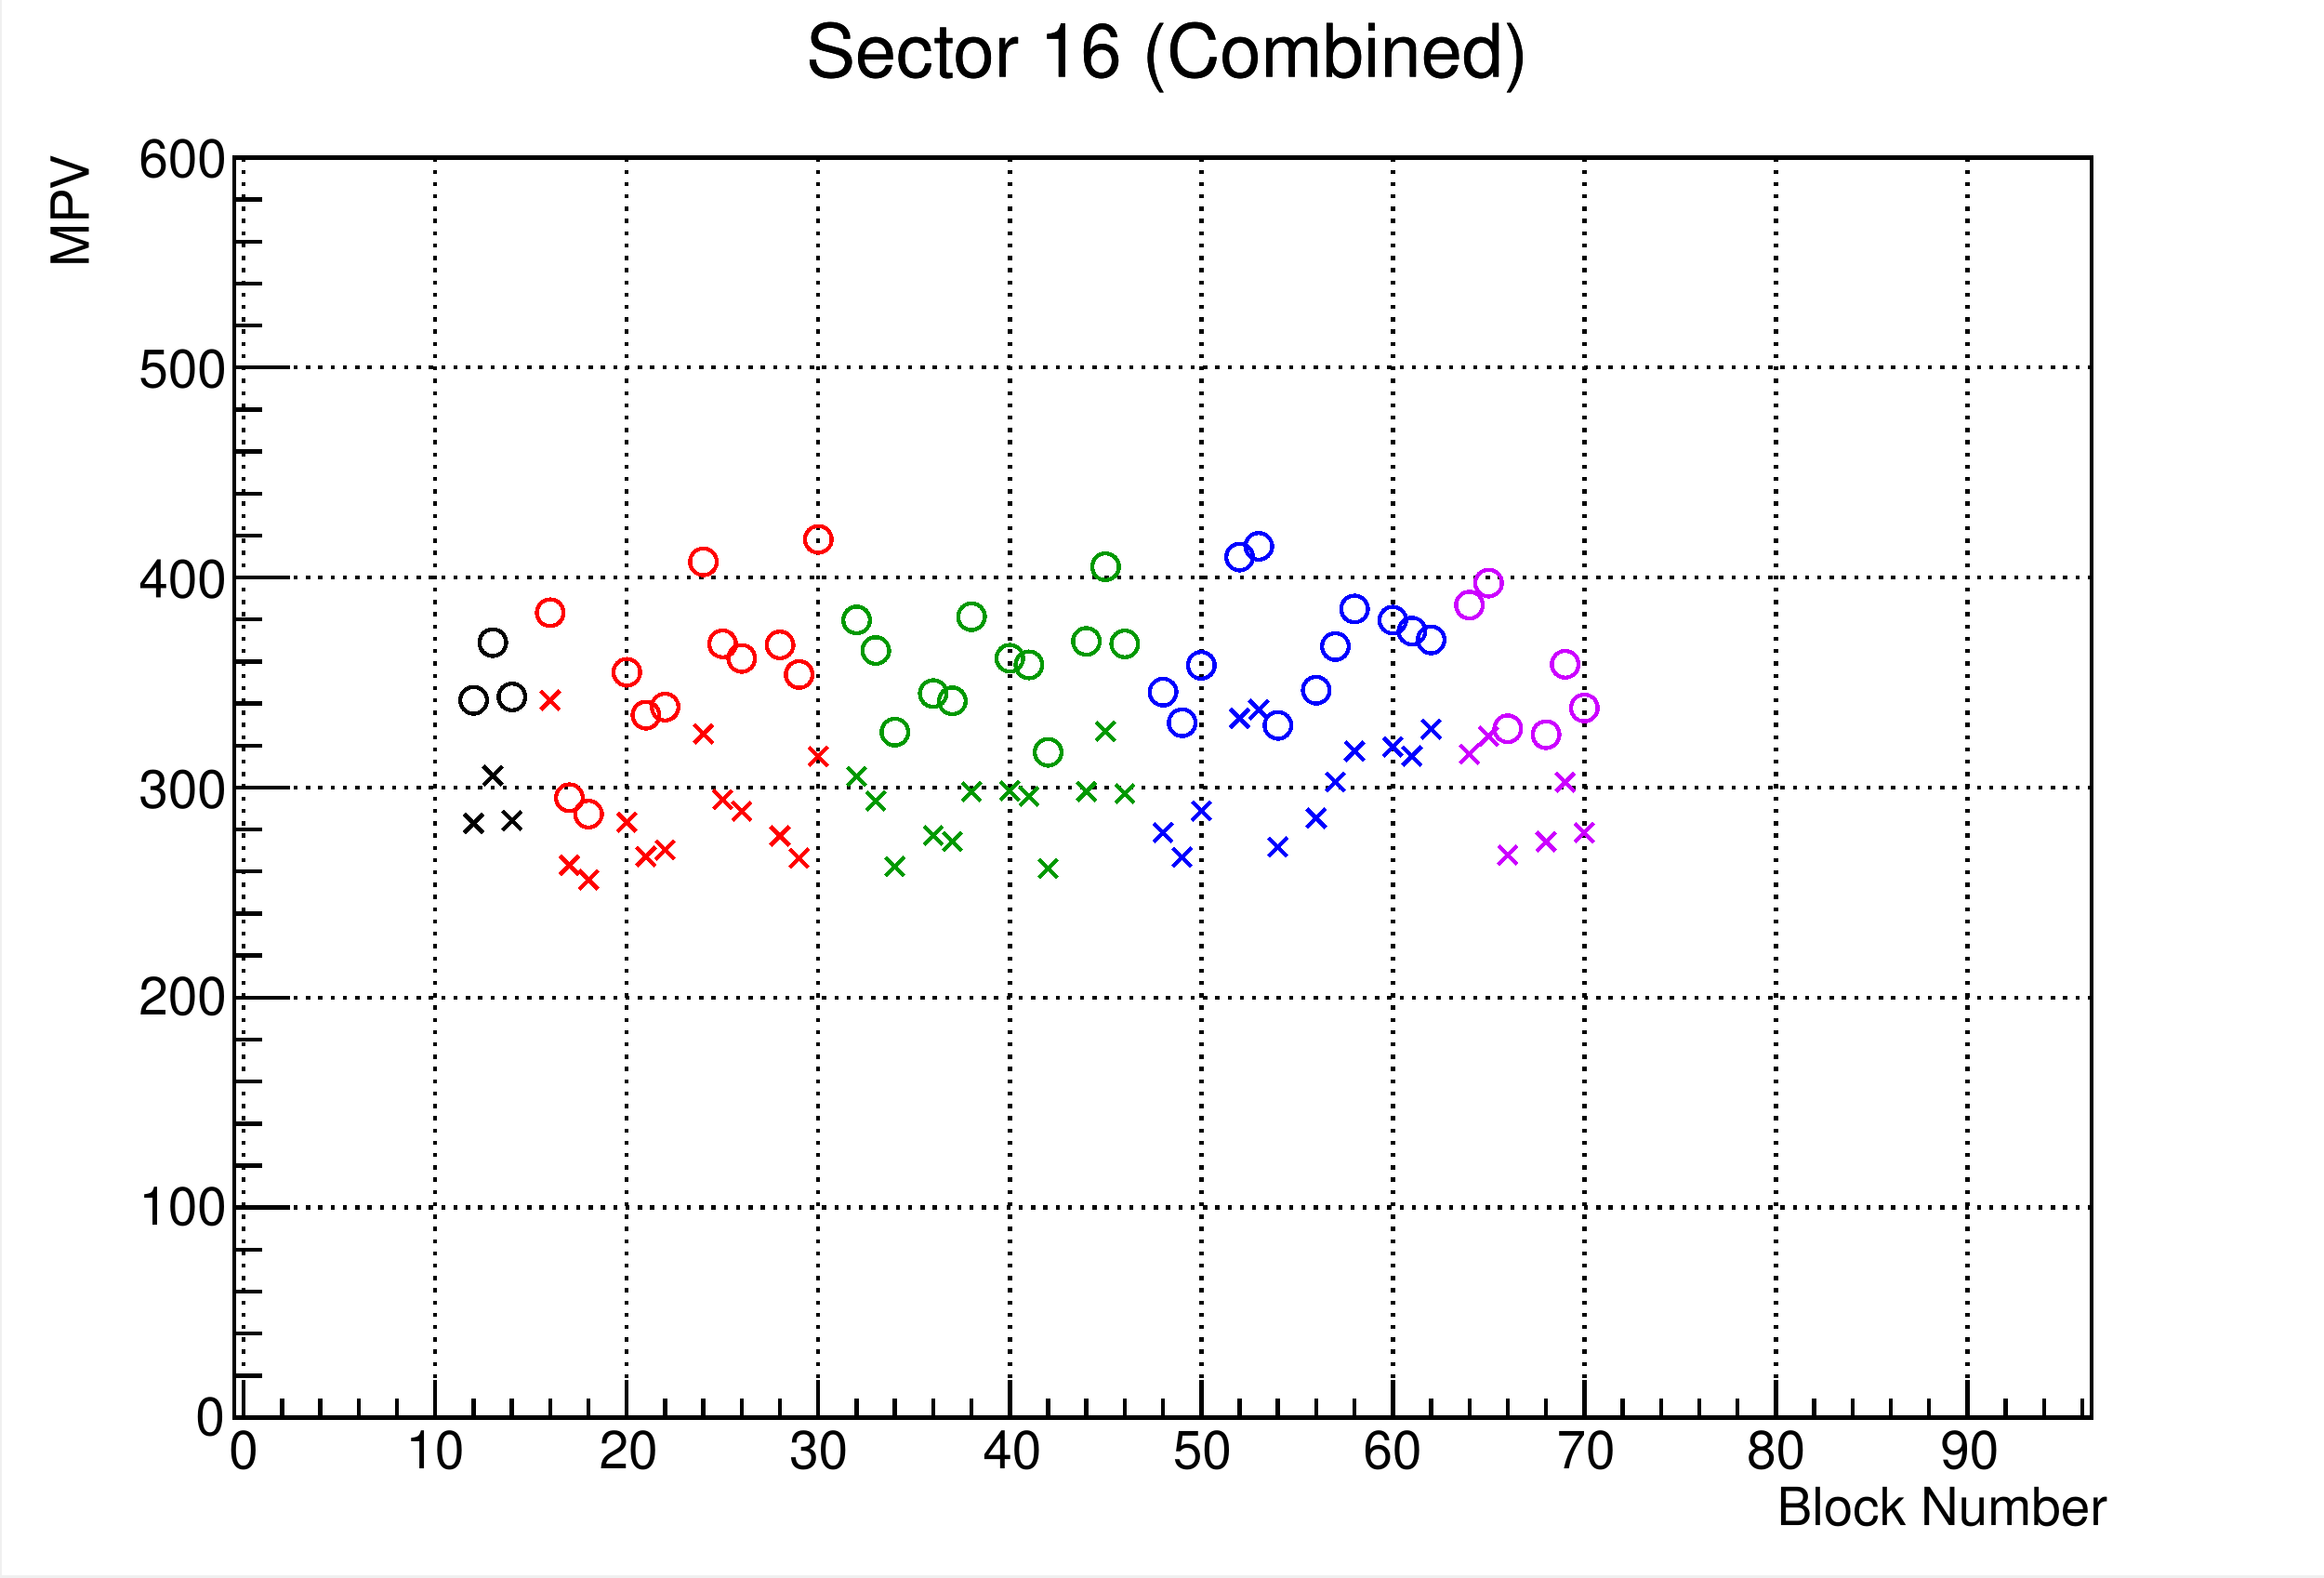
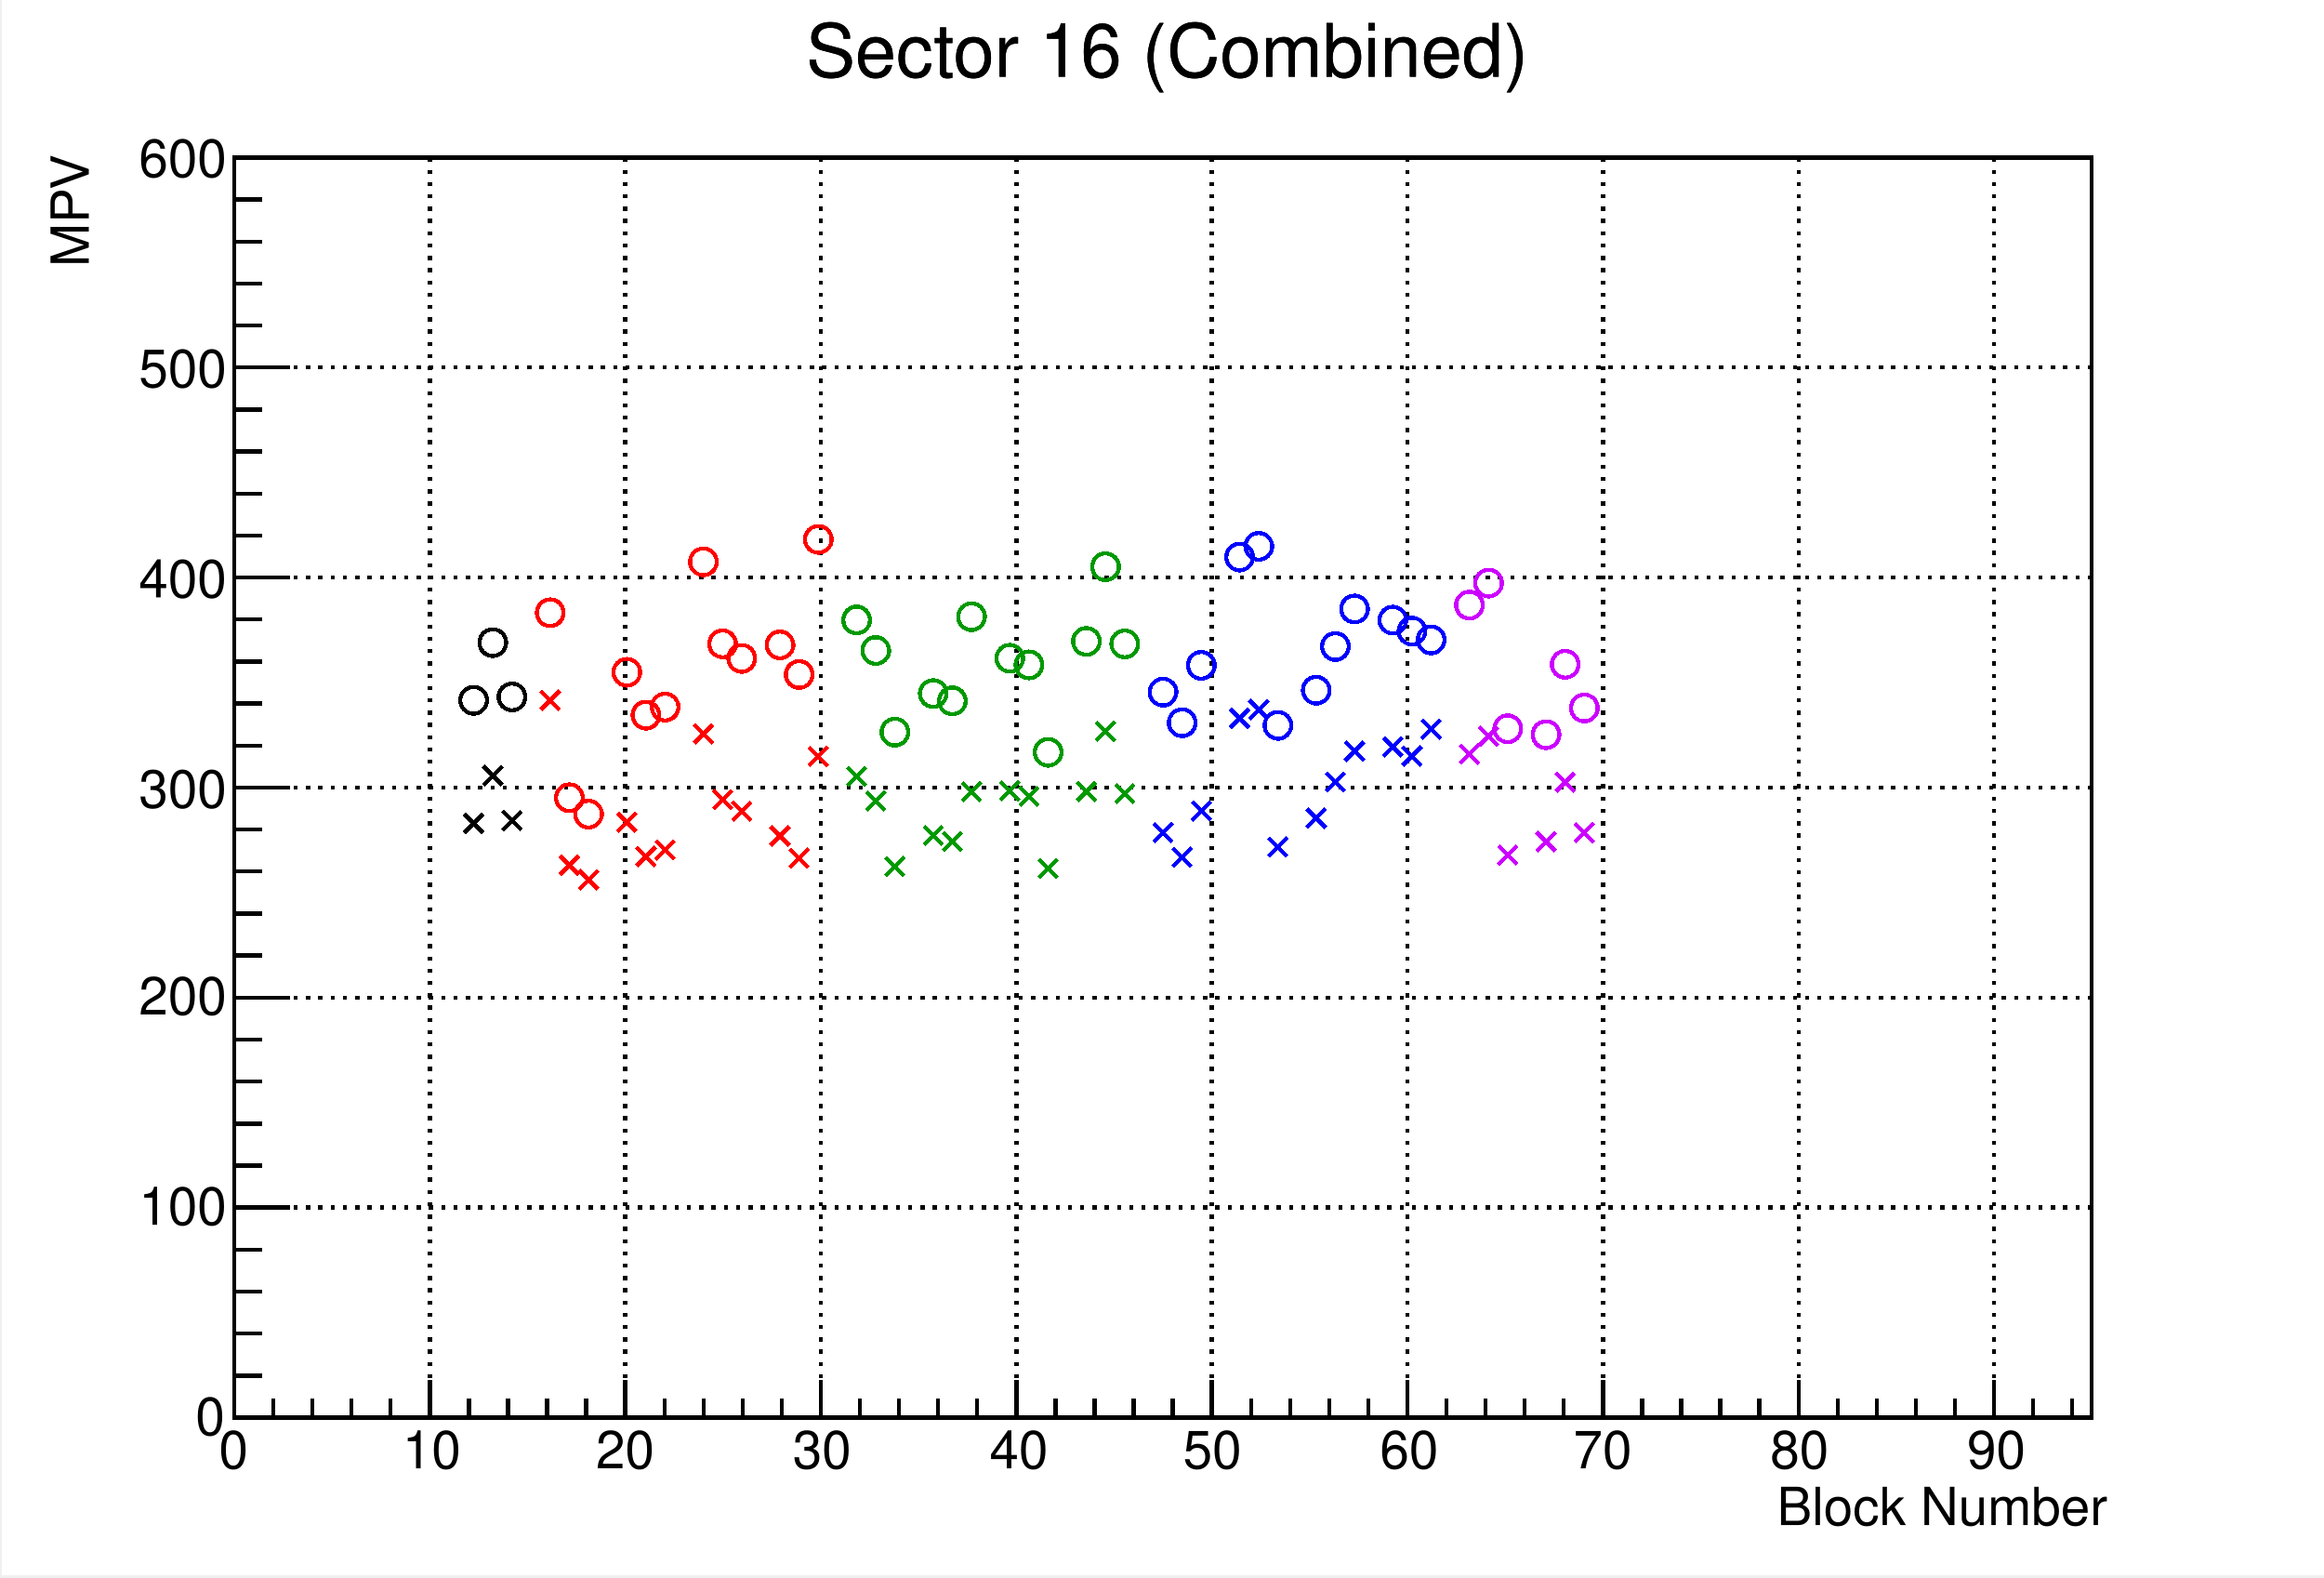
<svg xmlns="http://www.w3.org/2000/svg" width="567.429" height="384.969" viewBox="0 0 567.429 384.969" shape-rendering="crispEdges">
  <defs>
</defs>
  <rect x="0.5" y="0" width="566.929" height="384.469" fill="white" />
  <rect x="57.193" y="38.447" width="453.543" height="307.575" fill="white" />
  <rect x="57.193" y="38.447" width="453.543" height="307.575" fill="none" stroke="black" />
  <path d="M57.193,346.022h 453.543" fill="none" stroke="black" />
-   <path d="M59.531,38.447v 307.575" fill="none" stroke="black" stroke-dasharray=" 1, 2" />
-   <path d="M106.288,38.447v 307.575" fill="none" stroke="black" stroke-dasharray=" 1, 2" />
-   <path d="M153.045,38.447v 307.575" fill="none" stroke="black" stroke-dasharray=" 1, 2" />
-   <path d="M199.802,38.447v 307.575" fill="none" stroke="black" stroke-dasharray=" 1, 2" />
-   <path d="M246.559,38.447v 307.575" fill="none" stroke="black" stroke-dasharray=" 1, 2" />
-   <path d="M293.316,38.447v 307.575" fill="none" stroke="black" stroke-dasharray=" 1, 2" />
-   <path d="M340.073,38.447v 307.575" fill="none" stroke="black" stroke-dasharray=" 1, 2" />
-   <path d="M386.83,38.447v 307.575" fill="none" stroke="black" stroke-dasharray=" 1, 2" />
-   <path d="M433.587,38.447v 307.575" fill="none" stroke="black" stroke-dasharray=" 1, 2" />
-   <path d="M480.344,38.447v 307.575" fill="none" stroke="black" stroke-dasharray=" 1, 2" />
-   <path d="M59.531,38.447v 307.575" fill="none" stroke="black" stroke-dasharray=" 1, 2" />
-   <path d="M480.344,38.447v 307.575" fill="none" stroke="black" stroke-dasharray=" 1, 2" />
+   <path d="M57.193,38.447v 307.575" fill="none" stroke="black" stroke-dasharray=" 1, 2" />
+   <path d="M104.934,38.447v 307.575" fill="none" stroke="black" stroke-dasharray=" 1, 2" />
+   <path d="M152.676,38.447v 307.575" fill="none" stroke="black" stroke-dasharray=" 1, 2" />
+   <path d="M200.417,38.447v 307.575" fill="none" stroke="black" stroke-dasharray=" 1, 2" />
+   <path d="M248.159,38.447v 307.575" fill="none" stroke="black" stroke-dasharray=" 1, 2" />
+   <path d="M295.9,38.447v 307.575" fill="none" stroke="black" stroke-dasharray=" 1, 2" />
+   <path d="M343.641,38.447v 307.575" fill="none" stroke="black" stroke-dasharray=" 1, 2" />
+   <path d="M391.383,38.447v 307.575" fill="none" stroke="black" stroke-dasharray=" 1, 2" />
+   <path d="M439.124,38.447v 307.575" fill="none" stroke="black" stroke-dasharray=" 1, 2" />
+   <path d="M486.866,38.447v 307.575" fill="none" stroke="black" stroke-dasharray=" 1, 2" />
+   <path d="M486.866,38.447v 307.575" fill="none" stroke="black" stroke-dasharray=" 1, 2" />
  <path d="M57.193,346.022v -307.575" fill="none" stroke="black" />
  <path d="M510.736,346.022h -453.543" fill="none" stroke="black" stroke-dasharray=" 1, 2" />
  <path d="M510.736,294.76h -453.543" fill="none" stroke="black" stroke-dasharray=" 1, 2" />
  <path d="M510.736,243.497h -453.543" fill="none" stroke="black" stroke-dasharray=" 1, 2" />
  <path d="M510.736,192.235h -453.543" fill="none" stroke="black" stroke-dasharray=" 1, 2" />
  <path d="M510.736,140.972h -453.543" fill="none" stroke="black" stroke-dasharray=" 1, 2" />
  <path d="M510.736,89.71h -453.543" fill="none" stroke="black" stroke-dasharray=" 1, 2" />
  <path d="M510.736,38.447h -453.543" fill="none" stroke="black" stroke-dasharray=" 1, 2" />
  <path d="M57.193,346.022h 453.543" fill="none" stroke="#000099" />
  <path d="M57.193,346.022h 453.543" fill="none" stroke="black" />
-   <path d="M59.531,336.795v 9.227" fill="none" stroke="black" />
-   <path d="M68.882,341.409v 4.614" fill="none" stroke="black" />
-   <path d="M78.234,341.409v 4.614" fill="none" stroke="black" />
-   <path d="M87.585,341.409v 4.614" fill="none" stroke="black" />
-   <path d="M96.936,341.409v 4.614" fill="none" stroke="black" />
-   <path d="M106.288,336.795v 9.227" fill="none" stroke="black" />
-   <path d="M115.639,341.409v 4.614" fill="none" stroke="black" />
-   <path d="M124.991,341.409v 4.614" fill="none" stroke="black" />
-   <path d="M134.342,341.409v 4.614" fill="none" stroke="black" />
-   <path d="M143.693,341.409v 4.614" fill="none" stroke="black" />
-   <path d="M153.045,336.795v 9.227" fill="none" stroke="black" />
-   <path d="M162.396,341.409v 4.614" fill="none" stroke="black" />
-   <path d="M171.748,341.409v 4.614" fill="none" stroke="black" />
-   <path d="M181.099,341.409v 4.614" fill="none" stroke="black" />
-   <path d="M190.45,341.409v 4.614" fill="none" stroke="black" />
-   <path d="M199.802,336.795v 9.227" fill="none" stroke="black" />
-   <path d="M209.153,341.409v 4.614" fill="none" stroke="black" />
-   <path d="M218.505,341.409v 4.614" fill="none" stroke="black" />
-   <path d="M227.856,341.409v 4.614" fill="none" stroke="black" />
-   <path d="M237.208,341.409v 4.614" fill="none" stroke="black" />
-   <path d="M246.559,336.795v 9.227" fill="none" stroke="black" />
-   <path d="M255.91,341.409v 4.614" fill="none" stroke="black" />
-   <path d="M265.262,341.409v 4.614" fill="none" stroke="black" />
-   <path d="M274.613,341.409v 4.614" fill="none" stroke="black" />
-   <path d="M283.965,341.409v 4.614" fill="none" stroke="black" />
-   <path d="M293.316,336.795v 9.227" fill="none" stroke="black" />
-   <path d="M302.667,341.409v 4.614" fill="none" stroke="black" />
-   <path d="M312.019,341.409v 4.614" fill="none" stroke="black" />
-   <path d="M321.37,341.409v 4.614" fill="none" stroke="black" />
-   <path d="M330.722,341.409v 4.614" fill="none" stroke="black" />
-   <path d="M340.073,336.795v 9.227" fill="none" stroke="black" />
-   <path d="M349.424,341.409v 4.614" fill="none" stroke="black" />
-   <path d="M358.776,341.409v 4.614" fill="none" stroke="black" />
-   <path d="M368.127,341.409v 4.614" fill="none" stroke="black" />
-   <path d="M377.479,341.409v 4.614" fill="none" stroke="black" />
-   <path d="M386.83,336.795v 9.227" fill="none" stroke="black" />
-   <path d="M396.181,341.409v 4.614" fill="none" stroke="black" />
-   <path d="M405.533,341.409v 4.614" fill="none" stroke="black" />
-   <path d="M414.884,341.409v 4.614" fill="none" stroke="black" />
-   <path d="M424.236,341.409v 4.614" fill="none" stroke="black" />
-   <path d="M433.587,336.795v 9.227" fill="none" stroke="black" />
-   <path d="M442.939,341.409v 4.614" fill="none" stroke="black" />
-   <path d="M452.29,341.409v 4.614" fill="none" stroke="black" />
-   <path d="M461.641,341.409v 4.614" fill="none" stroke="black" />
-   <path d="M470.993,341.409v 4.614" fill="none" stroke="black" />
-   <path d="M480.344,336.795v 9.227" fill="none" stroke="black" />
-   <path d="M59.531,336.795v 9.227" fill="none" stroke="black" />
-   <path d="M480.344,336.795v 9.227" fill="none" stroke="black" />
-   <path d="M489.696,341.409v 4.614" fill="none" stroke="black" />
-   <path d="M499.047,341.409v 4.614" fill="none" stroke="black" />
-   <path d="M508.398,341.409v 4.614" fill="none" stroke="black" />
-   <text xml:space="preserve" x="55.89" y="358.403" fill="black" font-size="12.845" font-family="Helvetica">0</text>
-   <text xml:space="preserve" x="99.061" y="358.403" fill="black" font-size="12.845" font-family="Helvetica">10</text>
-   <text xml:space="preserve" x="146.305" y="358.403" fill="black" font-size="12.845" font-family="Helvetica">20</text>
-   <text xml:space="preserve" x="192.735" y="358.403" fill="black" font-size="12.845" font-family="Helvetica">30</text>
-   <text xml:space="preserve" x="239.979" y="358.403" fill="black" font-size="12.845" font-family="Helvetica">40</text>
-   <text xml:space="preserve" x="286.408" y="358.403" fill="black" font-size="12.845" font-family="Helvetica">50</text>
-   <text xml:space="preserve" x="332.838" y="358.403" fill="black" font-size="12.845" font-family="Helvetica">60</text>
-   <text xml:space="preserve" x="380.082" y="358.403" fill="black" font-size="12.845" font-family="Helvetica">70</text>
-   <text xml:space="preserve" x="426.511" y="358.403" fill="black" font-size="12.845" font-family="Helvetica">80</text>
-   <text xml:space="preserve" x="473.755" y="358.403" fill="black" font-size="12.845" font-family="Helvetica">90</text>
+   <path d="M57.193,336.795v 9.227" fill="none" stroke="black" />
+   <path d="M66.741,341.409v 4.614" fill="none" stroke="black" />
+   <path d="M76.29,341.409v 4.614" fill="none" stroke="black" />
+   <path d="M85.838,341.409v 4.614" fill="none" stroke="black" />
+   <path d="M95.386,341.409v 4.614" fill="none" stroke="black" />
+   <path d="M104.934,336.795v 9.227" fill="none" stroke="black" />
+   <path d="M114.483,341.409v 4.614" fill="none" stroke="black" />
+   <path d="M124.031,341.409v 4.614" fill="none" stroke="black" />
+   <path d="M133.579,341.409v 4.614" fill="none" stroke="black" />
+   <path d="M143.127,341.409v 4.614" fill="none" stroke="black" />
+   <path d="M152.676,336.795v 9.227" fill="none" stroke="black" />
+   <path d="M162.224,341.409v 4.614" fill="none" stroke="black" />
+   <path d="M171.772,341.409v 4.614" fill="none" stroke="black" />
+   <path d="M181.321,341.409v 4.614" fill="none" stroke="black" />
+   <path d="M190.869,341.409v 4.614" fill="none" stroke="black" />
+   <path d="M200.417,336.795v 9.227" fill="none" stroke="black" />
+   <path d="M209.965,341.409v 4.614" fill="none" stroke="black" />
+   <path d="M219.514,341.409v 4.614" fill="none" stroke="black" />
+   <path d="M229.062,341.409v 4.614" fill="none" stroke="black" />
+   <path d="M238.61,341.409v 4.614" fill="none" stroke="black" />
+   <path d="M248.159,336.795v 9.227" fill="none" stroke="black" />
+   <path d="M257.707,341.409v 4.614" fill="none" stroke="black" />
+   <path d="M267.255,341.409v 4.614" fill="none" stroke="black" />
+   <path d="M276.803,341.409v 4.614" fill="none" stroke="black" />
+   <path d="M286.352,341.409v 4.614" fill="none" stroke="black" />
+   <path d="M295.9,336.795v 9.227" fill="none" stroke="black" />
+   <path d="M305.448,341.409v 4.614" fill="none" stroke="black" />
+   <path d="M314.996,341.409v 4.614" fill="none" stroke="black" />
+   <path d="M324.545,341.409v 4.614" fill="none" stroke="black" />
+   <path d="M334.093,341.409v 4.614" fill="none" stroke="black" />
+   <path d="M343.641,336.795v 9.227" fill="none" stroke="black" />
+   <path d="M353.19,341.409v 4.614" fill="none" stroke="black" />
+   <path d="M362.738,341.409v 4.614" fill="none" stroke="black" />
+   <path d="M372.286,341.409v 4.614" fill="none" stroke="black" />
+   <path d="M381.834,341.409v 4.614" fill="none" stroke="black" />
+   <path d="M391.383,336.795v 9.227" fill="none" stroke="black" />
+   <path d="M400.931,341.409v 4.614" fill="none" stroke="black" />
+   <path d="M410.479,341.409v 4.614" fill="none" stroke="black" />
+   <path d="M420.028,341.409v 4.614" fill="none" stroke="black" />
+   <path d="M429.576,341.409v 4.614" fill="none" stroke="black" />
+   <path d="M439.124,336.795v 9.227" fill="none" stroke="black" />
+   <path d="M448.672,341.409v 4.614" fill="none" stroke="black" />
+   <path d="M458.221,341.409v 4.614" fill="none" stroke="black" />
+   <path d="M467.769,341.409v 4.614" fill="none" stroke="black" />
+   <path d="M477.317,341.409v 4.614" fill="none" stroke="black" />
+   <path d="M486.866,336.795v 9.227" fill="none" stroke="black" />
+   <path d="M486.866,336.795v 9.227" fill="none" stroke="black" />
+   <path d="M496.414,341.409v 4.614" fill="none" stroke="black" />
+   <path d="M505.962,341.409v 4.614" fill="none" stroke="black" />
+   <text xml:space="preserve" x="53.446" y="358.403" fill="black" font-size="12.845" font-family="Helvetica">0</text>
+   <text xml:space="preserve" x="98.246" y="358.403" fill="black" font-size="12.845" font-family="Helvetica">10</text>
+   <text xml:space="preserve" x="145.49" y="358.403" fill="black" font-size="12.845" font-family="Helvetica">20</text>
+   <text xml:space="preserve" x="193.549" y="358.403" fill="black" font-size="12.845" font-family="Helvetica">30</text>
+   <text xml:space="preserve" x="241.608" y="358.403" fill="black" font-size="12.845" font-family="Helvetica">40</text>
+   <text xml:space="preserve" x="288.852" y="358.403" fill="black" font-size="12.845" font-family="Helvetica">50</text>
+   <text xml:space="preserve" x="336.911" y="358.403" fill="black" font-size="12.845" font-family="Helvetica">60</text>
+   <text xml:space="preserve" x="384.155" y="358.403" fill="black" font-size="12.845" font-family="Helvetica">70</text>
+   <text xml:space="preserve" x="432.213" y="358.403" fill="black" font-size="12.845" font-family="Helvetica">80</text>
+   <text xml:space="preserve" x="480.272" y="358.403" fill="black" font-size="12.845" font-family="Helvetica">90</text>
  <text xml:space="preserve" x="433.842" y="372.251" fill="black" font-size="12.845" font-family="Helvetica">Block Number</text>
  <path d="M57.193,346.022v -307.575" fill="none" stroke="black" />
  <path d="M70.799,346.022h -13.606" fill="none" stroke="black" />
  <path d="M63.996,335.77h -6.803" fill="none" stroke="black" />
  <path d="M63.996,325.517h -6.803" fill="none" stroke="black" />
  <path d="M63.996,315.265h -6.803" fill="none" stroke="black" />
  <path d="M63.996,305.012h -6.803" fill="none" stroke="black" />
  <path d="M70.799,294.76h -13.606" fill="none" stroke="black" />
  <path d="M63.996,284.507h -6.803" fill="none" stroke="black" />
  <path d="M63.996,274.255h -6.803" fill="none" stroke="black" />
  <path d="M63.996,264.002h -6.803" fill="none" stroke="black" />
  <path d="M63.996,253.75h -6.803" fill="none" stroke="black" />
  <path d="M70.799,243.497h -13.606" fill="none" stroke="black" />
  <path d="M63.996,233.245h -6.803" fill="none" stroke="black" />
  <path d="M63.996,222.992h -6.803" fill="none" stroke="black" />
  <path d="M63.996,212.74h -6.803" fill="none" stroke="black" />
  <path d="M63.996,202.487h -6.803" fill="none" stroke="black" />
  <path d="M70.799,192.235h -13.606" fill="none" stroke="black" />
  <path d="M63.996,181.982h -6.803" fill="none" stroke="black" />
  <path d="M63.996,171.73h -6.803" fill="none" stroke="black" />
  <path d="M63.996,161.477h -6.803" fill="none" stroke="black" />
  <path d="M63.996,151.225h -6.803" fill="none" stroke="black" />
  <path d="M70.799,140.972h -13.606" fill="none" stroke="black" />
  <path d="M63.996,130.72h -6.803" fill="none" stroke="black" />
  <path d="M63.996,120.467h -6.803" fill="none" stroke="black" />
  <path d="M63.996,110.215h -6.803" fill="none" stroke="black" />
  <path d="M63.996,99.962h -6.803" fill="none" stroke="black" />
  <path d="M70.799,89.71h -13.606" fill="none" stroke="black" />
  <path d="M63.996,79.457h -6.803" fill="none" stroke="black" />
  <path d="M63.996,69.204h -6.803" fill="none" stroke="black" />
  <path d="M63.996,58.952h -6.803" fill="none" stroke="black" />
  <path d="M63.996,48.699h -6.803" fill="none" stroke="black" />
  <path d="M70.799,38.447h -13.606" fill="none" stroke="black" />
  <text xml:space="preserve" x="47.744" y="350.258" fill="black" font-size="12.845" font-family="Helvetica">0</text>
  <text xml:space="preserve" x="33.897" y="298.941" fill="black" font-size="12.845" font-family="Helvetica">100</text>
  <text xml:space="preserve" x="33.897" y="247.624" fill="black" font-size="12.845" font-family="Helvetica">200</text>
  <text xml:space="preserve" x="33.897" y="197.122" fill="black" font-size="12.845" font-family="Helvetica">300</text>
  <text xml:space="preserve" x="33.897" y="145.805" fill="black" font-size="12.845" font-family="Helvetica">400</text>
  <text xml:space="preserve" x="33.897" y="94.488" fill="black" font-size="12.845" font-family="Helvetica">500</text>
  <text xml:space="preserve" x="33.897" y="43.171" fill="black" font-size="12.845" font-family="Helvetica">600</text>
  <g transform="rotate(-90,21.6784,65.1643)">
    <text xml:space="preserve" x="21.678" y="65.164" fill="black" font-size="12.845" font-family="Helvetica">MPV</text>
  </g>
  <text xml:space="preserve" x="196.807" y="18.735" fill="black" font-size="18.032" font-family="Helvetica">Sector 16 (Combined)</text>
  <g stroke="black" stroke-width="1" fill="none">
    <circle cx="115.639" cy="170.942" r="3.258" />
  </g>
  <g stroke="black" stroke-width="1" fill="none">
    <circle cx="120.315" cy="156.854" r="3.258" />
  </g>
  <g stroke="black" stroke-width="1" fill="none">
    <circle cx="124.991" cy="170.113" r="3.258" />
  </g>
  <g stroke="black" stroke-width="1" fill="none">
    <line x1="113.336" y1="198.692" x2="117.943" y2="203.299" />
    <line x1="113.336" y1="203.299" x2="117.943" y2="198.692" />
  </g>
  <g stroke="black" stroke-width="1" fill="none">
    <line x1="118.011" y1="187.021" x2="122.618" y2="191.628" />
    <line x1="118.011" y1="191.628" x2="122.618" y2="187.021" />
  </g>
  <g stroke="black" stroke-width="1" fill="none">
    <line x1="122.687" y1="198.005" x2="127.294" y2="202.612" />
    <line x1="122.687" y1="202.612" x2="127.294" y2="198.005" />
  </g>
  <g stroke="#ff0000" stroke-width="1" fill="none">
    <circle cx="134.342" cy="149.555" r="3.258" />
  </g>
  <g stroke="#ff0000" stroke-width="1" fill="none">
    <circle cx="139.018" cy="194.716" r="3.258" />
  </g>
  <g stroke="#ff0000" stroke-width="1" fill="none">
    <circle cx="143.693" cy="198.713" r="3.258" />
  </g>
  <g stroke="#ff0000" stroke-width="1" fill="none">
    <circle cx="153.045" cy="164.097" r="3.258" />
  </g>
  <g stroke="#ff0000" stroke-width="1" fill="none">
    <circle cx="157.721" cy="174.557" r="3.258" />
  </g>
  <g stroke="#ff0000" stroke-width="1" fill="none">
    <circle cx="162.396" cy="172.59" r="3.258" />
  </g>
  <g stroke="#ff0000" stroke-width="1" fill="none">
    <circle cx="171.748" cy="137.124" r="3.258" />
  </g>
  <g stroke="#ff0000" stroke-width="1" fill="none">
    <circle cx="176.423" cy="157.158" r="3.258" />
  </g>
  <g stroke="#ff0000" stroke-width="1" fill="none">
    <circle cx="181.099" cy="160.704" r="3.258" />
  </g>
  <g stroke="#ff0000" stroke-width="1" fill="none">
    <circle cx="190.45" cy="157.423" r="3.258" />
  </g>
  <g stroke="#ff0000" stroke-width="1" fill="none">
    <circle cx="195.126" cy="164.642" r="3.258" />
  </g>
  <g stroke="#ff0000" stroke-width="1" fill="none">
    <circle cx="199.802" cy="131.653" r="3.258" />
  </g>
  <g stroke="#ff0000" stroke-width="1" fill="none">
    <line x1="132.038" y1="168.63" x2="136.646" y2="173.237" />
    <line x1="132.038" y1="173.237" x2="136.646" y2="168.63" />
  </g>
  <g stroke="#ff0000" stroke-width="1" fill="none">
    <line x1="136.714" y1="208.877" x2="141.321" y2="213.484" />
    <line x1="136.714" y1="213.484" x2="141.321" y2="208.877" />
  </g>
  <g stroke="#ff0000" stroke-width="1" fill="none">
    <line x1="141.39" y1="212.439" x2="145.997" y2="217.046" />
    <line x1="141.39" y1="217.046" x2="145.997" y2="212.439" />
  </g>
  <g stroke="#ff0000" stroke-width="1" fill="none">
    <line x1="150.741" y1="198.408" x2="155.348" y2="203.015" />
    <line x1="150.741" y1="203.015" x2="155.348" y2="198.408" />
  </g>
  <g stroke="#ff0000" stroke-width="1" fill="none">
    <line x1="155.417" y1="206.763" x2="160.024" y2="211.37" />
    <line x1="155.417" y1="211.37" x2="160.024" y2="206.763" />
  </g>
  <g stroke="#ff0000" stroke-width="1" fill="none">
    <line x1="160.093" y1="205.191" x2="164.7" y2="209.799" />
    <line x1="160.093" y1="209.799" x2="164.7" y2="205.191" />
  </g>
  <g stroke="#ff0000" stroke-width="1" fill="none">
    <line x1="169.444" y1="176.863" x2="174.051" y2="181.47" />
    <line x1="169.444" y1="181.47" x2="174.051" y2="176.863" />
  </g>
  <g stroke="#ff0000" stroke-width="1" fill="none">
    <line x1="174.12" y1="192.866" x2="178.727" y2="197.473" />
    <line x1="174.12" y1="197.473" x2="178.727" y2="192.866" />
  </g>
  <g stroke="#ff0000" stroke-width="1" fill="none">
    <line x1="178.796" y1="195.698" x2="183.403" y2="200.305" />
    <line x1="178.796" y1="200.305" x2="183.403" y2="195.698" />
  </g>
  <g stroke="#ff0000" stroke-width="1" fill="none">
    <line x1="188.147" y1="201.74" x2="192.754" y2="206.347" />
    <line x1="188.147" y1="206.347" x2="192.754" y2="201.74" />
  </g>
  <g stroke="#ff0000" stroke-width="1" fill="none">
    <line x1="192.823" y1="207.174" x2="197.43" y2="211.781" />
    <line x1="192.823" y1="211.781" x2="197.43" y2="207.174" />
  </g>
  <g stroke="#ff0000" stroke-width="1" fill="none">
    <line x1="197.498" y1="182.34" x2="202.105" y2="186.947" />
    <line x1="197.498" y1="186.947" x2="202.105" y2="182.34" />
  </g>
  <g stroke="#009900" stroke-width="1" fill="none">
    <circle cx="209.153" cy="151.328" r="3.258" />
  </g>
  <g stroke="#009900" stroke-width="1" fill="none">
    <circle cx="213.829" cy="158.787" r="3.258" />
  </g>
  <g stroke="#009900" stroke-width="1" fill="none">
    <circle cx="218.505" cy="178.688" r="3.258" />
  </g>
  <g stroke="#009900" stroke-width="1" fill="none">
    <circle cx="227.856" cy="169.282" r="3.258" />
  </g>
  <g stroke="#009900" stroke-width="1" fill="none">
    <circle cx="232.532" cy="171.064" r="3.258" />
  </g>
  <g stroke="#009900" stroke-width="1" fill="none">
    <circle cx="237.208" cy="150.527" r="3.258" />
  </g>
  <g stroke="#009900" stroke-width="1" fill="none">
    <circle cx="246.559" cy="160.678" r="3.258" />
  </g>
  <g stroke="#009900" stroke-width="1" fill="none">
    <circle cx="251.235" cy="162.285" r="3.258" />
  </g>
  <g stroke="#009900" stroke-width="1" fill="none">
    <circle cx="255.91" cy="183.636" r="3.258" />
  </g>
  <g stroke="#009900" stroke-width="1" fill="none">
    <circle cx="265.262" cy="156.562" r="3.258" />
  </g>
  <g stroke="#009900" stroke-width="1" fill="none">
    <circle cx="269.937" cy="138.329" r="3.258" />
  </g>
  <g stroke="#009900" stroke-width="1" fill="none">
    <circle cx="274.613" cy="157.161" r="3.258" />
  </g>
  <g stroke="#009900" stroke-width="1" fill="none">
    <line x1="206.85" y1="187.194" x2="211.457" y2="191.801" />
    <line x1="206.85" y1="191.801" x2="211.457" y2="187.194" />
  </g>
  <g stroke="#009900" stroke-width="1" fill="none">
    <line x1="211.525" y1="193.191" x2="216.133" y2="197.798" />
    <line x1="211.525" y1="197.798" x2="216.133" y2="193.191" />
  </g>
  <g stroke="#009900" stroke-width="1" fill="none">
    <line x1="216.201" y1="209.191" x2="220.808" y2="213.798" />
    <line x1="216.201" y1="213.798" x2="220.808" y2="209.191" />
  </g>
  <g stroke="#009900" stroke-width="1" fill="none">
    <line x1="225.553" y1="201.628" x2="230.16" y2="206.235" />
    <line x1="225.553" y1="206.235" x2="230.16" y2="201.628" />
  </g>
  <g stroke="#009900" stroke-width="1" fill="none">
    <line x1="230.228" y1="203.061" x2="234.835" y2="207.668" />
    <line x1="230.228" y1="207.668" x2="234.835" y2="203.061" />
  </g>
  <g stroke="#009900" stroke-width="1" fill="none">
    <line x1="234.904" y1="190.917" x2="239.511" y2="195.524" />
    <line x1="234.904" y1="195.524" x2="239.511" y2="190.917" />
  </g>
  <g stroke="#009900" stroke-width="1" fill="none">
    <line x1="244.255" y1="190.717" x2="248.862" y2="195.324" />
    <line x1="244.255" y1="195.324" x2="248.862" y2="190.717" />
  </g>
  <g stroke="#009900" stroke-width="1" fill="none">
    <line x1="248.931" y1="192.044" x2="253.538" y2="196.651" />
    <line x1="248.931" y1="196.651" x2="253.538" y2="192.044" />
  </g>
  <g stroke="#009900" stroke-width="1" fill="none">
    <line x1="253.607" y1="209.669" x2="258.214" y2="214.276" />
    <line x1="253.607" y1="214.276" x2="258.214" y2="209.669" />
  </g>
  <g stroke="#009900" stroke-width="1" fill="none">
    <line x1="262.958" y1="190.921" x2="267.565" y2="195.528" />
    <line x1="262.958" y1="195.528" x2="267.565" y2="190.921" />
  </g>
  <g stroke="#009900" stroke-width="1" fill="none">
    <line x1="267.634" y1="176.216" x2="272.241" y2="180.823" />
    <line x1="267.634" y1="180.823" x2="272.241" y2="176.216" />
  </g>
  <g stroke="#009900" stroke-width="1" fill="none">
    <line x1="272.31" y1="191.403" x2="276.917" y2="196.01" />
    <line x1="272.31" y1="196.01" x2="276.917" y2="191.403" />
  </g>
  <g stroke="#0000ff" stroke-width="1" fill="none">
    <circle cx="283.965" cy="168.938" r="3.258" />
  </g>
  <g stroke="#0000ff" stroke-width="1" fill="none">
    <circle cx="288.64" cy="176.41" r="3.258" />
  </g>
  <g stroke="#0000ff" stroke-width="1" fill="none">
    <circle cx="293.316" cy="162.402" r="3.258" />
  </g>
  <g stroke="#0000ff" stroke-width="1" fill="none">
    <circle cx="302.667" cy="135.971" r="3.258" />
  </g>
  <g stroke="#0000ff" stroke-width="1" fill="none">
    <circle cx="307.343" cy="133.359" r="3.258" />
  </g>
  <g stroke="#0000ff" stroke-width="1" fill="none">
    <circle cx="312.019" cy="177.055" r="3.258" />
  </g>
  <g stroke="#0000ff" stroke-width="1" fill="none">
    <circle cx="321.37" cy="168.465" r="3.258" />
  </g>
  <g stroke="#0000ff" stroke-width="1" fill="none">
    <circle cx="326.046" cy="157.81" r="3.258" />
  </g>
  <g stroke="#0000ff" stroke-width="1" fill="none">
    <circle cx="330.722" cy="148.645" r="3.258" />
  </g>
  <g stroke="#0000ff" stroke-width="1" fill="none">
    <circle cx="340.073" cy="151.374" r="3.258" />
  </g>
  <g stroke="#0000ff" stroke-width="1" fill="none">
    <circle cx="344.749" cy="154.04" r="3.258" />
  </g>
  <g stroke="#0000ff" stroke-width="1" fill="none">
    <circle cx="349.424" cy="156.183" r="3.258" />
  </g>
  <g stroke="#0000ff" stroke-width="1" fill="none">
    <line x1="281.661" y1="200.901" x2="286.268" y2="205.508" />
    <line x1="281.661" y1="205.508" x2="286.268" y2="200.901" />
  </g>
  <g stroke="#0000ff" stroke-width="1" fill="none">
    <line x1="286.337" y1="206.928" x2="290.944" y2="211.535" />
    <line x1="286.337" y1="211.535" x2="290.944" y2="206.928" />
  </g>
  <g stroke="#0000ff" stroke-width="1" fill="none">
    <line x1="291.012" y1="195.63" x2="295.62" y2="200.237" />
    <line x1="291.012" y1="200.237" x2="295.62" y2="195.63" />
  </g>
  <g stroke="#0000ff" stroke-width="1" fill="none">
    <line x1="300.364" y1="173.032" x2="304.971" y2="177.639" />
    <line x1="300.364" y1="177.639" x2="304.971" y2="173.032" />
  </g>
  <g stroke="#0000ff" stroke-width="1" fill="none">
    <line x1="305.04" y1="170.909" x2="309.647" y2="175.516" />
    <line x1="305.04" y1="175.516" x2="309.647" y2="170.909" />
  </g>
  <g stroke="#0000ff" stroke-width="1" fill="none">
    <line x1="309.715" y1="204.465" x2="314.322" y2="209.073" />
    <line x1="309.715" y1="209.073" x2="314.322" y2="204.465" />
  </g>
  <g stroke="#0000ff" stroke-width="1" fill="none">
    <line x1="319.067" y1="197.386" x2="323.674" y2="201.993" />
    <line x1="319.067" y1="201.993" x2="323.674" y2="197.386" />
  </g>
  <g stroke="#0000ff" stroke-width="1" fill="none">
    <line x1="323.742" y1="188.605" x2="328.349" y2="193.212" />
    <line x1="323.742" y1="193.212" x2="328.349" y2="188.605" />
  </g>
  <g stroke="#0000ff" stroke-width="1" fill="none">
    <line x1="328.418" y1="181.052" x2="333.025" y2="185.659" />
    <line x1="328.418" y1="185.659" x2="333.025" y2="181.052" />
  </g>
  <g stroke="#0000ff" stroke-width="1" fill="none">
    <line x1="337.769" y1="180.006" x2="342.377" y2="184.613" />
    <line x1="337.769" y1="184.613" x2="342.377" y2="180.006" />
  </g>
  <g stroke="#0000ff" stroke-width="1" fill="none">
    <line x1="342.445" y1="182.248" x2="347.052" y2="186.855" />
    <line x1="342.445" y1="186.855" x2="347.052" y2="182.248" />
  </g>
  <g stroke="#0000ff" stroke-width="1" fill="none">
    <line x1="347.121" y1="175.698" x2="351.728" y2="180.305" />
    <line x1="347.121" y1="180.305" x2="351.728" y2="175.698" />
  </g>
  <g stroke="#cc00ff" stroke-width="1" fill="none">
    <circle cx="358.776" cy="147.7" r="3.258" />
  </g>
  <g stroke="#cc00ff" stroke-width="1" fill="none">
    <circle cx="363.452" cy="142.319" r="3.258" />
  </g>
  <g stroke="#cc00ff" stroke-width="1" fill="none">
    <circle cx="368.127" cy="177.89" r="3.258" />
  </g>
  <g stroke="#cc00ff" stroke-width="1" fill="none">
    <circle cx="377.479" cy="179.324" r="3.258" />
  </g>
  <g stroke="#cc00ff" stroke-width="1" fill="none">
    <circle cx="382.154" cy="162.15" r="3.258" />
  </g>
  <g stroke="#cc00ff" stroke-width="1" fill="none">
    <circle cx="386.83" cy="172.804" r="3.258" />
  </g>
  <g stroke="#cc00ff" stroke-width="1" fill="none">
    <line x1="356.472" y1="181.77" x2="361.079" y2="186.377" />
    <line x1="356.472" y1="186.377" x2="361.079" y2="181.77" />
  </g>
  <g stroke="#cc00ff" stroke-width="1" fill="none">
    <line x1="361.148" y1="177.375" x2="365.755" y2="181.983" />
    <line x1="361.148" y1="181.983" x2="365.755" y2="177.375" />
  </g>
  <g stroke="#cc00ff" stroke-width="1" fill="none">
    <line x1="365.824" y1="206.423" x2="370.431" y2="211.03" />
    <line x1="365.824" y1="211.03" x2="370.431" y2="206.423" />
  </g>
  <g stroke="#cc00ff" stroke-width="1" fill="none">
    <line x1="375.175" y1="203.116" x2="379.782" y2="207.723" />
    <line x1="375.175" y1="207.723" x2="379.782" y2="203.116" />
  </g>
  <g stroke="#cc00ff" stroke-width="1" fill="none">
    <line x1="379.851" y1="188.631" x2="384.458" y2="193.238" />
    <line x1="379.851" y1="193.238" x2="384.458" y2="188.631" />
  </g>
  <g stroke="#cc00ff" stroke-width="1" fill="none">
    <line x1="384.526" y1="200.962" x2="389.134" y2="205.569" />
    <line x1="384.526" y1="205.569" x2="389.134" y2="200.962" />
  </g>
  <path d="M57.193,346.022h 453.543" fill="none" stroke="black" />
-   <path d="M59.531,336.795v 9.227" fill="none" stroke="black" />
-   <path d="M68.882,341.409v 4.614" fill="none" stroke="black" />
-   <path d="M78.234,341.409v 4.614" fill="none" stroke="black" />
-   <path d="M87.585,341.409v 4.614" fill="none" stroke="black" />
-   <path d="M96.936,341.409v 4.614" fill="none" stroke="black" />
-   <path d="M106.288,336.795v 9.227" fill="none" stroke="black" />
-   <path d="M115.639,341.409v 4.614" fill="none" stroke="black" />
-   <path d="M124.991,341.409v 4.614" fill="none" stroke="black" />
-   <path d="M134.342,341.409v 4.614" fill="none" stroke="black" />
-   <path d="M143.693,341.409v 4.614" fill="none" stroke="black" />
-   <path d="M153.045,336.795v 9.227" fill="none" stroke="black" />
-   <path d="M162.396,341.409v 4.614" fill="none" stroke="black" />
-   <path d="M171.748,341.409v 4.614" fill="none" stroke="black" />
-   <path d="M181.099,341.409v 4.614" fill="none" stroke="black" />
-   <path d="M190.45,341.409v 4.614" fill="none" stroke="black" />
-   <path d="M199.802,336.795v 9.227" fill="none" stroke="black" />
-   <path d="M209.153,341.409v 4.614" fill="none" stroke="black" />
-   <path d="M218.505,341.409v 4.614" fill="none" stroke="black" />
-   <path d="M227.856,341.409v 4.614" fill="none" stroke="black" />
-   <path d="M237.208,341.409v 4.614" fill="none" stroke="black" />
-   <path d="M246.559,336.795v 9.227" fill="none" stroke="black" />
-   <path d="M255.91,341.409v 4.614" fill="none" stroke="black" />
-   <path d="M265.262,341.409v 4.614" fill="none" stroke="black" />
-   <path d="M274.613,341.409v 4.614" fill="none" stroke="black" />
-   <path d="M283.965,341.409v 4.614" fill="none" stroke="black" />
-   <path d="M293.316,336.795v 9.227" fill="none" stroke="black" />
-   <path d="M302.667,341.409v 4.614" fill="none" stroke="black" />
-   <path d="M312.019,341.409v 4.614" fill="none" stroke="black" />
-   <path d="M321.37,341.409v 4.614" fill="none" stroke="black" />
-   <path d="M330.722,341.409v 4.614" fill="none" stroke="black" />
-   <path d="M340.073,336.795v 9.227" fill="none" stroke="black" />
-   <path d="M349.424,341.409v 4.614" fill="none" stroke="black" />
-   <path d="M358.776,341.409v 4.614" fill="none" stroke="black" />
-   <path d="M368.127,341.409v 4.614" fill="none" stroke="black" />
-   <path d="M377.479,341.409v 4.614" fill="none" stroke="black" />
-   <path d="M386.83,336.795v 9.227" fill="none" stroke="black" />
-   <path d="M396.181,341.409v 4.614" fill="none" stroke="black" />
-   <path d="M405.533,341.409v 4.614" fill="none" stroke="black" />
-   <path d="M414.884,341.409v 4.614" fill="none" stroke="black" />
-   <path d="M424.236,341.409v 4.614" fill="none" stroke="black" />
-   <path d="M433.587,336.795v 9.227" fill="none" stroke="black" />
-   <path d="M442.939,341.409v 4.614" fill="none" stroke="black" />
-   <path d="M452.29,341.409v 4.614" fill="none" stroke="black" />
-   <path d="M461.641,341.409v 4.614" fill="none" stroke="black" />
-   <path d="M470.993,341.409v 4.614" fill="none" stroke="black" />
-   <path d="M480.344,336.795v 9.227" fill="none" stroke="black" />
-   <path d="M59.531,336.795v 9.227" fill="none" stroke="black" />
-   <path d="M480.344,336.795v 9.227" fill="none" stroke="black" />
-   <path d="M489.696,341.409v 4.614" fill="none" stroke="black" />
-   <path d="M499.047,341.409v 4.614" fill="none" stroke="black" />
-   <path d="M508.398,341.409v 4.614" fill="none" stroke="black" />
+   <path d="M57.193,336.795v 9.227" fill="none" stroke="black" />
+   <path d="M66.741,341.409v 4.614" fill="none" stroke="black" />
+   <path d="M76.29,341.409v 4.614" fill="none" stroke="black" />
+   <path d="M85.838,341.409v 4.614" fill="none" stroke="black" />
+   <path d="M95.386,341.409v 4.614" fill="none" stroke="black" />
+   <path d="M104.934,336.795v 9.227" fill="none" stroke="black" />
+   <path d="M114.483,341.409v 4.614" fill="none" stroke="black" />
+   <path d="M124.031,341.409v 4.614" fill="none" stroke="black" />
+   <path d="M133.579,341.409v 4.614" fill="none" stroke="black" />
+   <path d="M143.127,341.409v 4.614" fill="none" stroke="black" />
+   <path d="M152.676,336.795v 9.227" fill="none" stroke="black" />
+   <path d="M162.224,341.409v 4.614" fill="none" stroke="black" />
+   <path d="M171.772,341.409v 4.614" fill="none" stroke="black" />
+   <path d="M181.321,341.409v 4.614" fill="none" stroke="black" />
+   <path d="M190.869,341.409v 4.614" fill="none" stroke="black" />
+   <path d="M200.417,336.795v 9.227" fill="none" stroke="black" />
+   <path d="M209.965,341.409v 4.614" fill="none" stroke="black" />
+   <path d="M219.514,341.409v 4.614" fill="none" stroke="black" />
+   <path d="M229.062,341.409v 4.614" fill="none" stroke="black" />
+   <path d="M238.61,341.409v 4.614" fill="none" stroke="black" />
+   <path d="M248.159,336.795v 9.227" fill="none" stroke="black" />
+   <path d="M257.707,341.409v 4.614" fill="none" stroke="black" />
+   <path d="M267.255,341.409v 4.614" fill="none" stroke="black" />
+   <path d="M276.803,341.409v 4.614" fill="none" stroke="black" />
+   <path d="M286.352,341.409v 4.614" fill="none" stroke="black" />
+   <path d="M295.9,336.795v 9.227" fill="none" stroke="black" />
+   <path d="M305.448,341.409v 4.614" fill="none" stroke="black" />
+   <path d="M314.996,341.409v 4.614" fill="none" stroke="black" />
+   <path d="M324.545,341.409v 4.614" fill="none" stroke="black" />
+   <path d="M334.093,341.409v 4.614" fill="none" stroke="black" />
+   <path d="M343.641,336.795v 9.227" fill="none" stroke="black" />
+   <path d="M353.19,341.409v 4.614" fill="none" stroke="black" />
+   <path d="M362.738,341.409v 4.614" fill="none" stroke="black" />
+   <path d="M372.286,341.409v 4.614" fill="none" stroke="black" />
+   <path d="M381.834,341.409v 4.614" fill="none" stroke="black" />
+   <path d="M391.383,336.795v 9.227" fill="none" stroke="black" />
+   <path d="M400.931,341.409v 4.614" fill="none" stroke="black" />
+   <path d="M410.479,341.409v 4.614" fill="none" stroke="black" />
+   <path d="M420.028,341.409v 4.614" fill="none" stroke="black" />
+   <path d="M429.576,341.409v 4.614" fill="none" stroke="black" />
+   <path d="M439.124,336.795v 9.227" fill="none" stroke="black" />
+   <path d="M448.672,341.409v 4.614" fill="none" stroke="black" />
+   <path d="M458.221,341.409v 4.614" fill="none" stroke="black" />
+   <path d="M467.769,341.409v 4.614" fill="none" stroke="black" />
+   <path d="M477.317,341.409v 4.614" fill="none" stroke="black" />
+   <path d="M486.866,336.795v 9.227" fill="none" stroke="black" />
+   <path d="M486.866,336.795v 9.227" fill="none" stroke="black" />
+   <path d="M496.414,341.409v 4.614" fill="none" stroke="black" />
+   <path d="M505.962,341.409v 4.614" fill="none" stroke="black" />
  <path d="M57.193,346.022v -307.575" fill="none" stroke="black" />
  <path d="M70.799,346.022h -13.606" fill="none" stroke="black" />
  <path d="M63.996,335.77h -6.803" fill="none" stroke="black" />
  <path d="M63.996,325.517h -6.803" fill="none" stroke="black" />
  <path d="M63.996,315.265h -6.803" fill="none" stroke="black" />
  <path d="M63.996,305.012h -6.803" fill="none" stroke="black" />
  <path d="M70.799,294.76h -13.606" fill="none" stroke="black" />
  <path d="M63.996,284.507h -6.803" fill="none" stroke="black" />
  <path d="M63.996,274.255h -6.803" fill="none" stroke="black" />
  <path d="M63.996,264.002h -6.803" fill="none" stroke="black" />
  <path d="M63.996,253.75h -6.803" fill="none" stroke="black" />
  <path d="M70.799,243.497h -13.606" fill="none" stroke="black" />
  <path d="M63.996,233.245h -6.803" fill="none" stroke="black" />
  <path d="M63.996,222.992h -6.803" fill="none" stroke="black" />
  <path d="M63.996,212.74h -6.803" fill="none" stroke="black" />
  <path d="M63.996,202.487h -6.803" fill="none" stroke="black" />
  <path d="M70.799,192.235h -13.606" fill="none" stroke="black" />
  <path d="M63.996,181.982h -6.803" fill="none" stroke="black" />
  <path d="M63.996,171.73h -6.803" fill="none" stroke="black" />
  <path d="M63.996,161.477h -6.803" fill="none" stroke="black" />
  <path d="M63.996,151.225h -6.803" fill="none" stroke="black" />
  <path d="M70.799,140.972h -13.606" fill="none" stroke="black" />
  <path d="M63.996,130.72h -6.803" fill="none" stroke="black" />
  <path d="M63.996,120.467h -6.803" fill="none" stroke="black" />
  <path d="M63.996,110.215h -6.803" fill="none" stroke="black" />
  <path d="M63.996,99.962h -6.803" fill="none" stroke="black" />
  <path d="M70.799,89.71h -13.606" fill="none" stroke="black" />
  <path d="M63.996,79.457h -6.803" fill="none" stroke="black" />
  <path d="M63.996,69.204h -6.803" fill="none" stroke="black" />
  <path d="M63.996,58.952h -6.803" fill="none" stroke="black" />
  <path d="M63.996,48.699h -6.803" fill="none" stroke="black" />
  <path d="M70.799,38.447h -13.606" fill="none" stroke="black" />
  <text xml:space="preserve" x="196.807" y="18.735" fill="black" font-size="18.032" font-family="Helvetica">Sector 16 (Combined)</text>
</svg>
